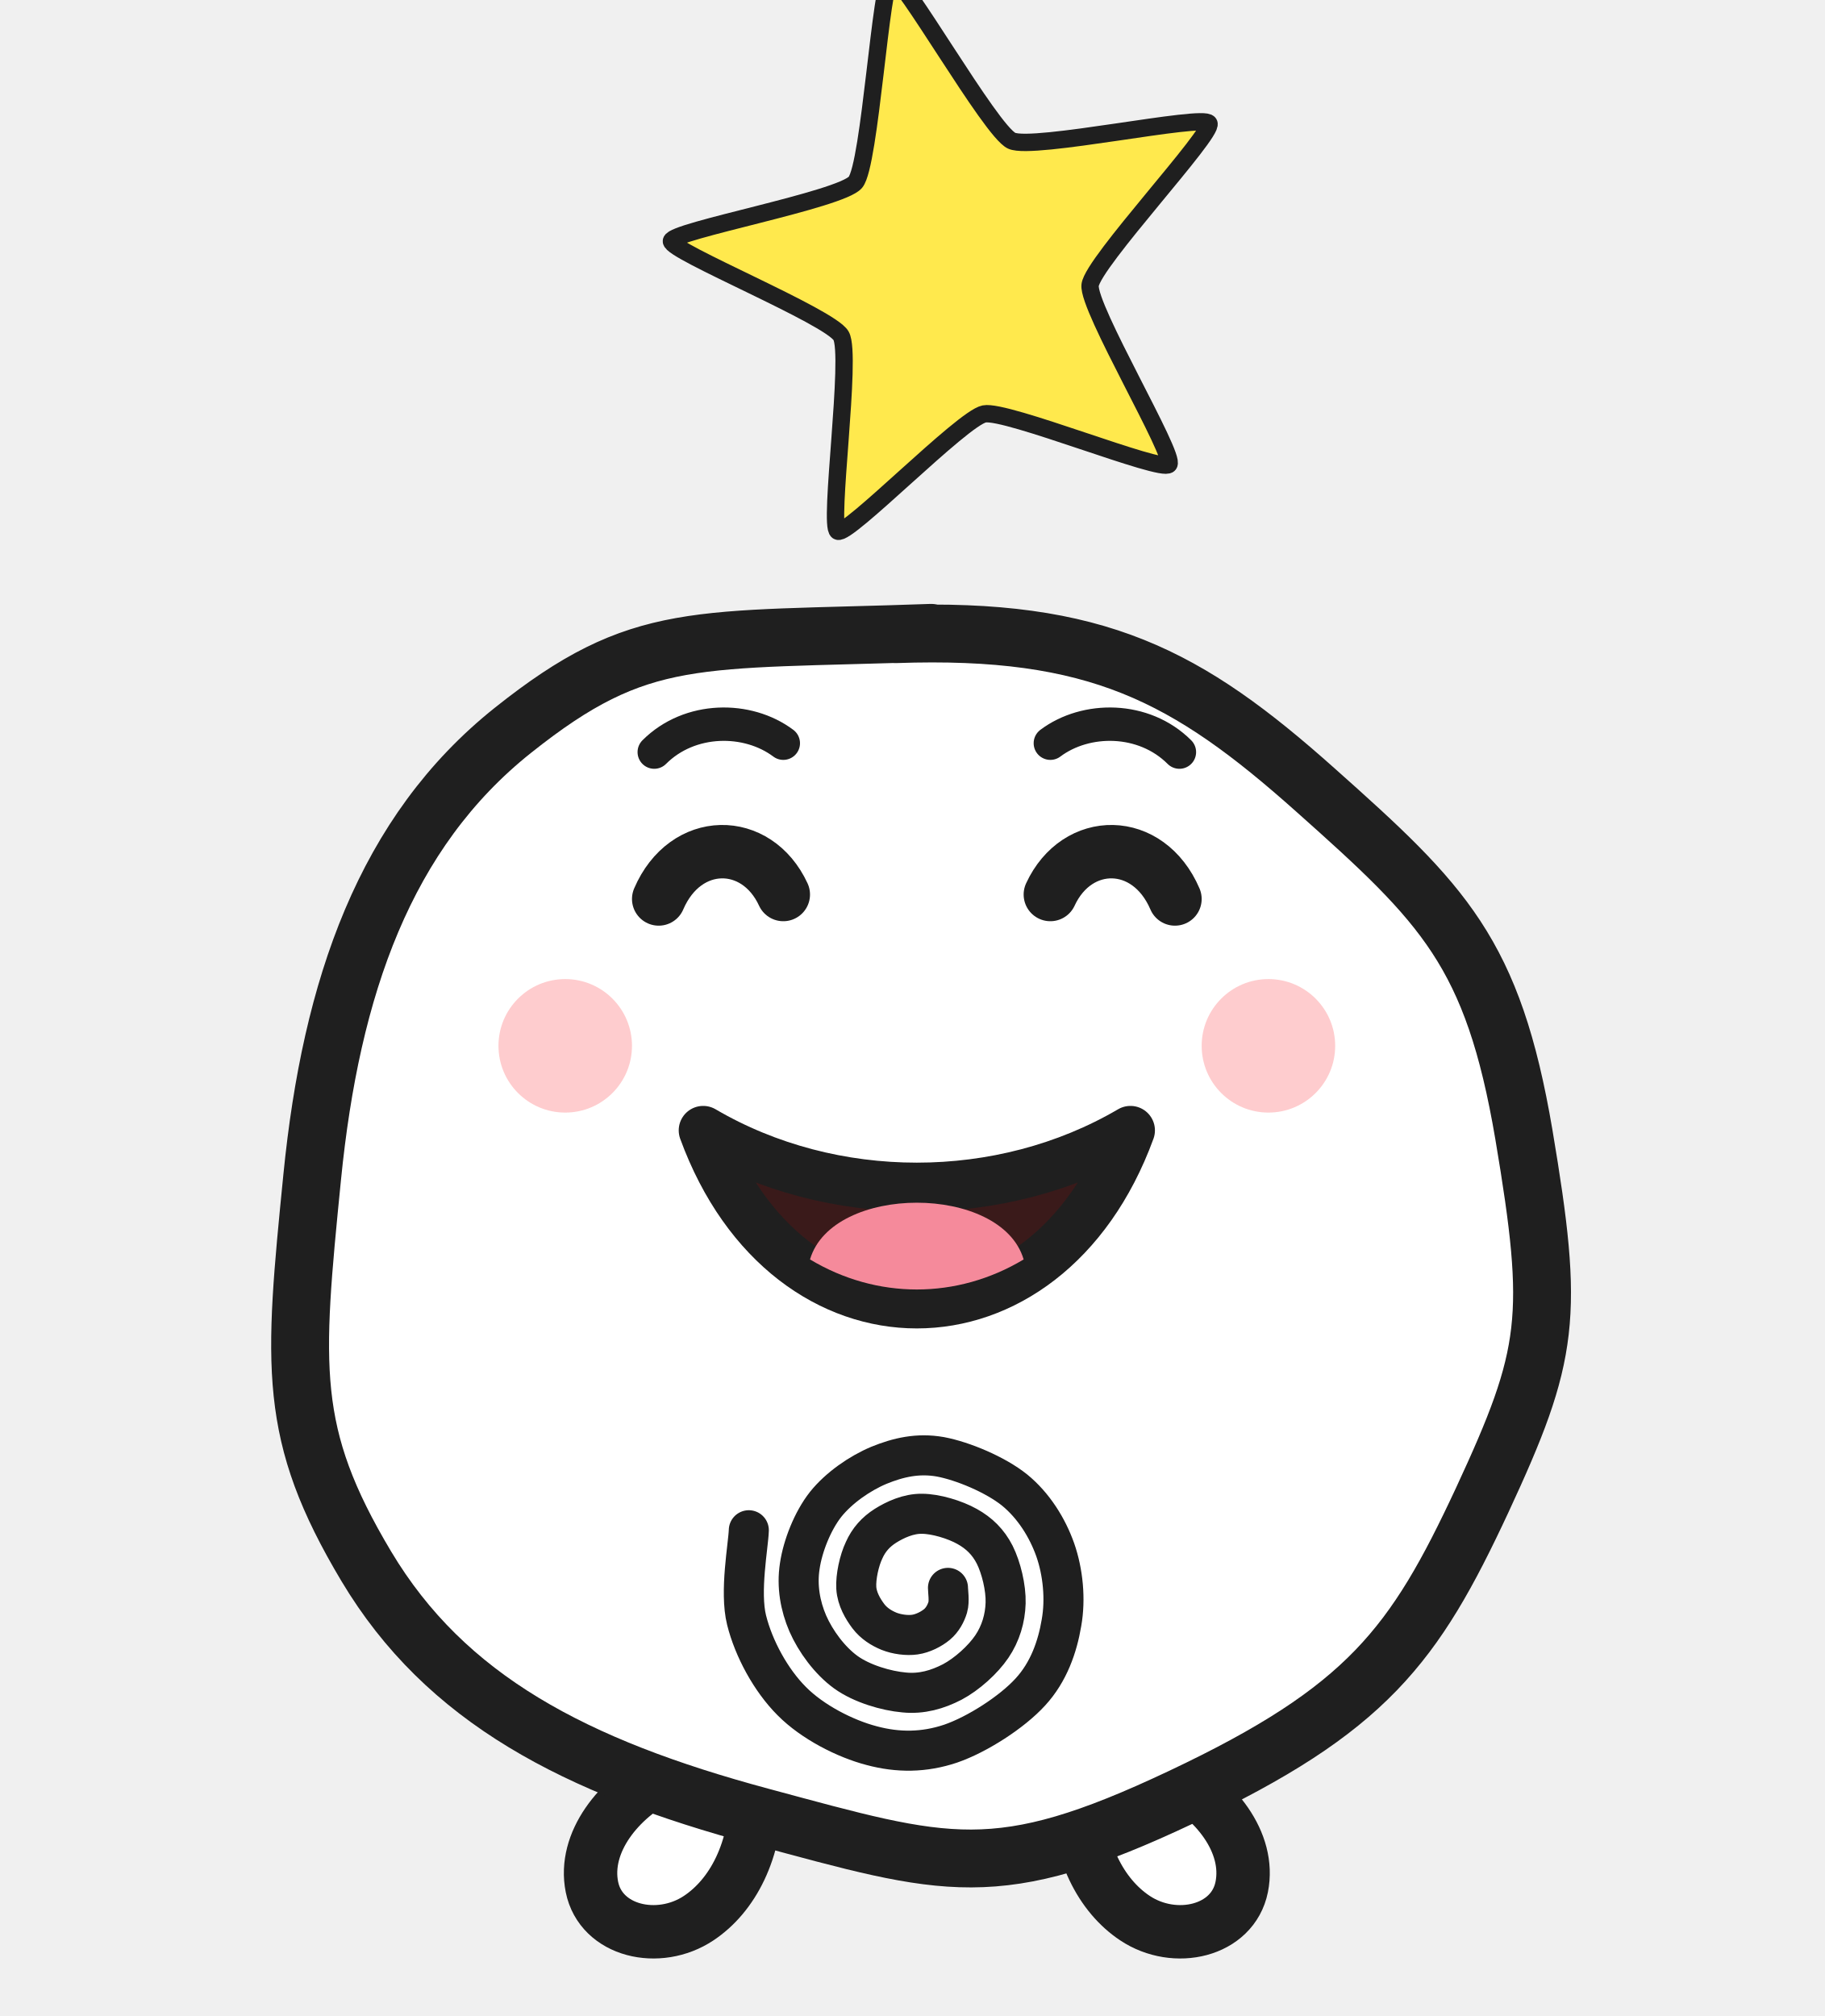
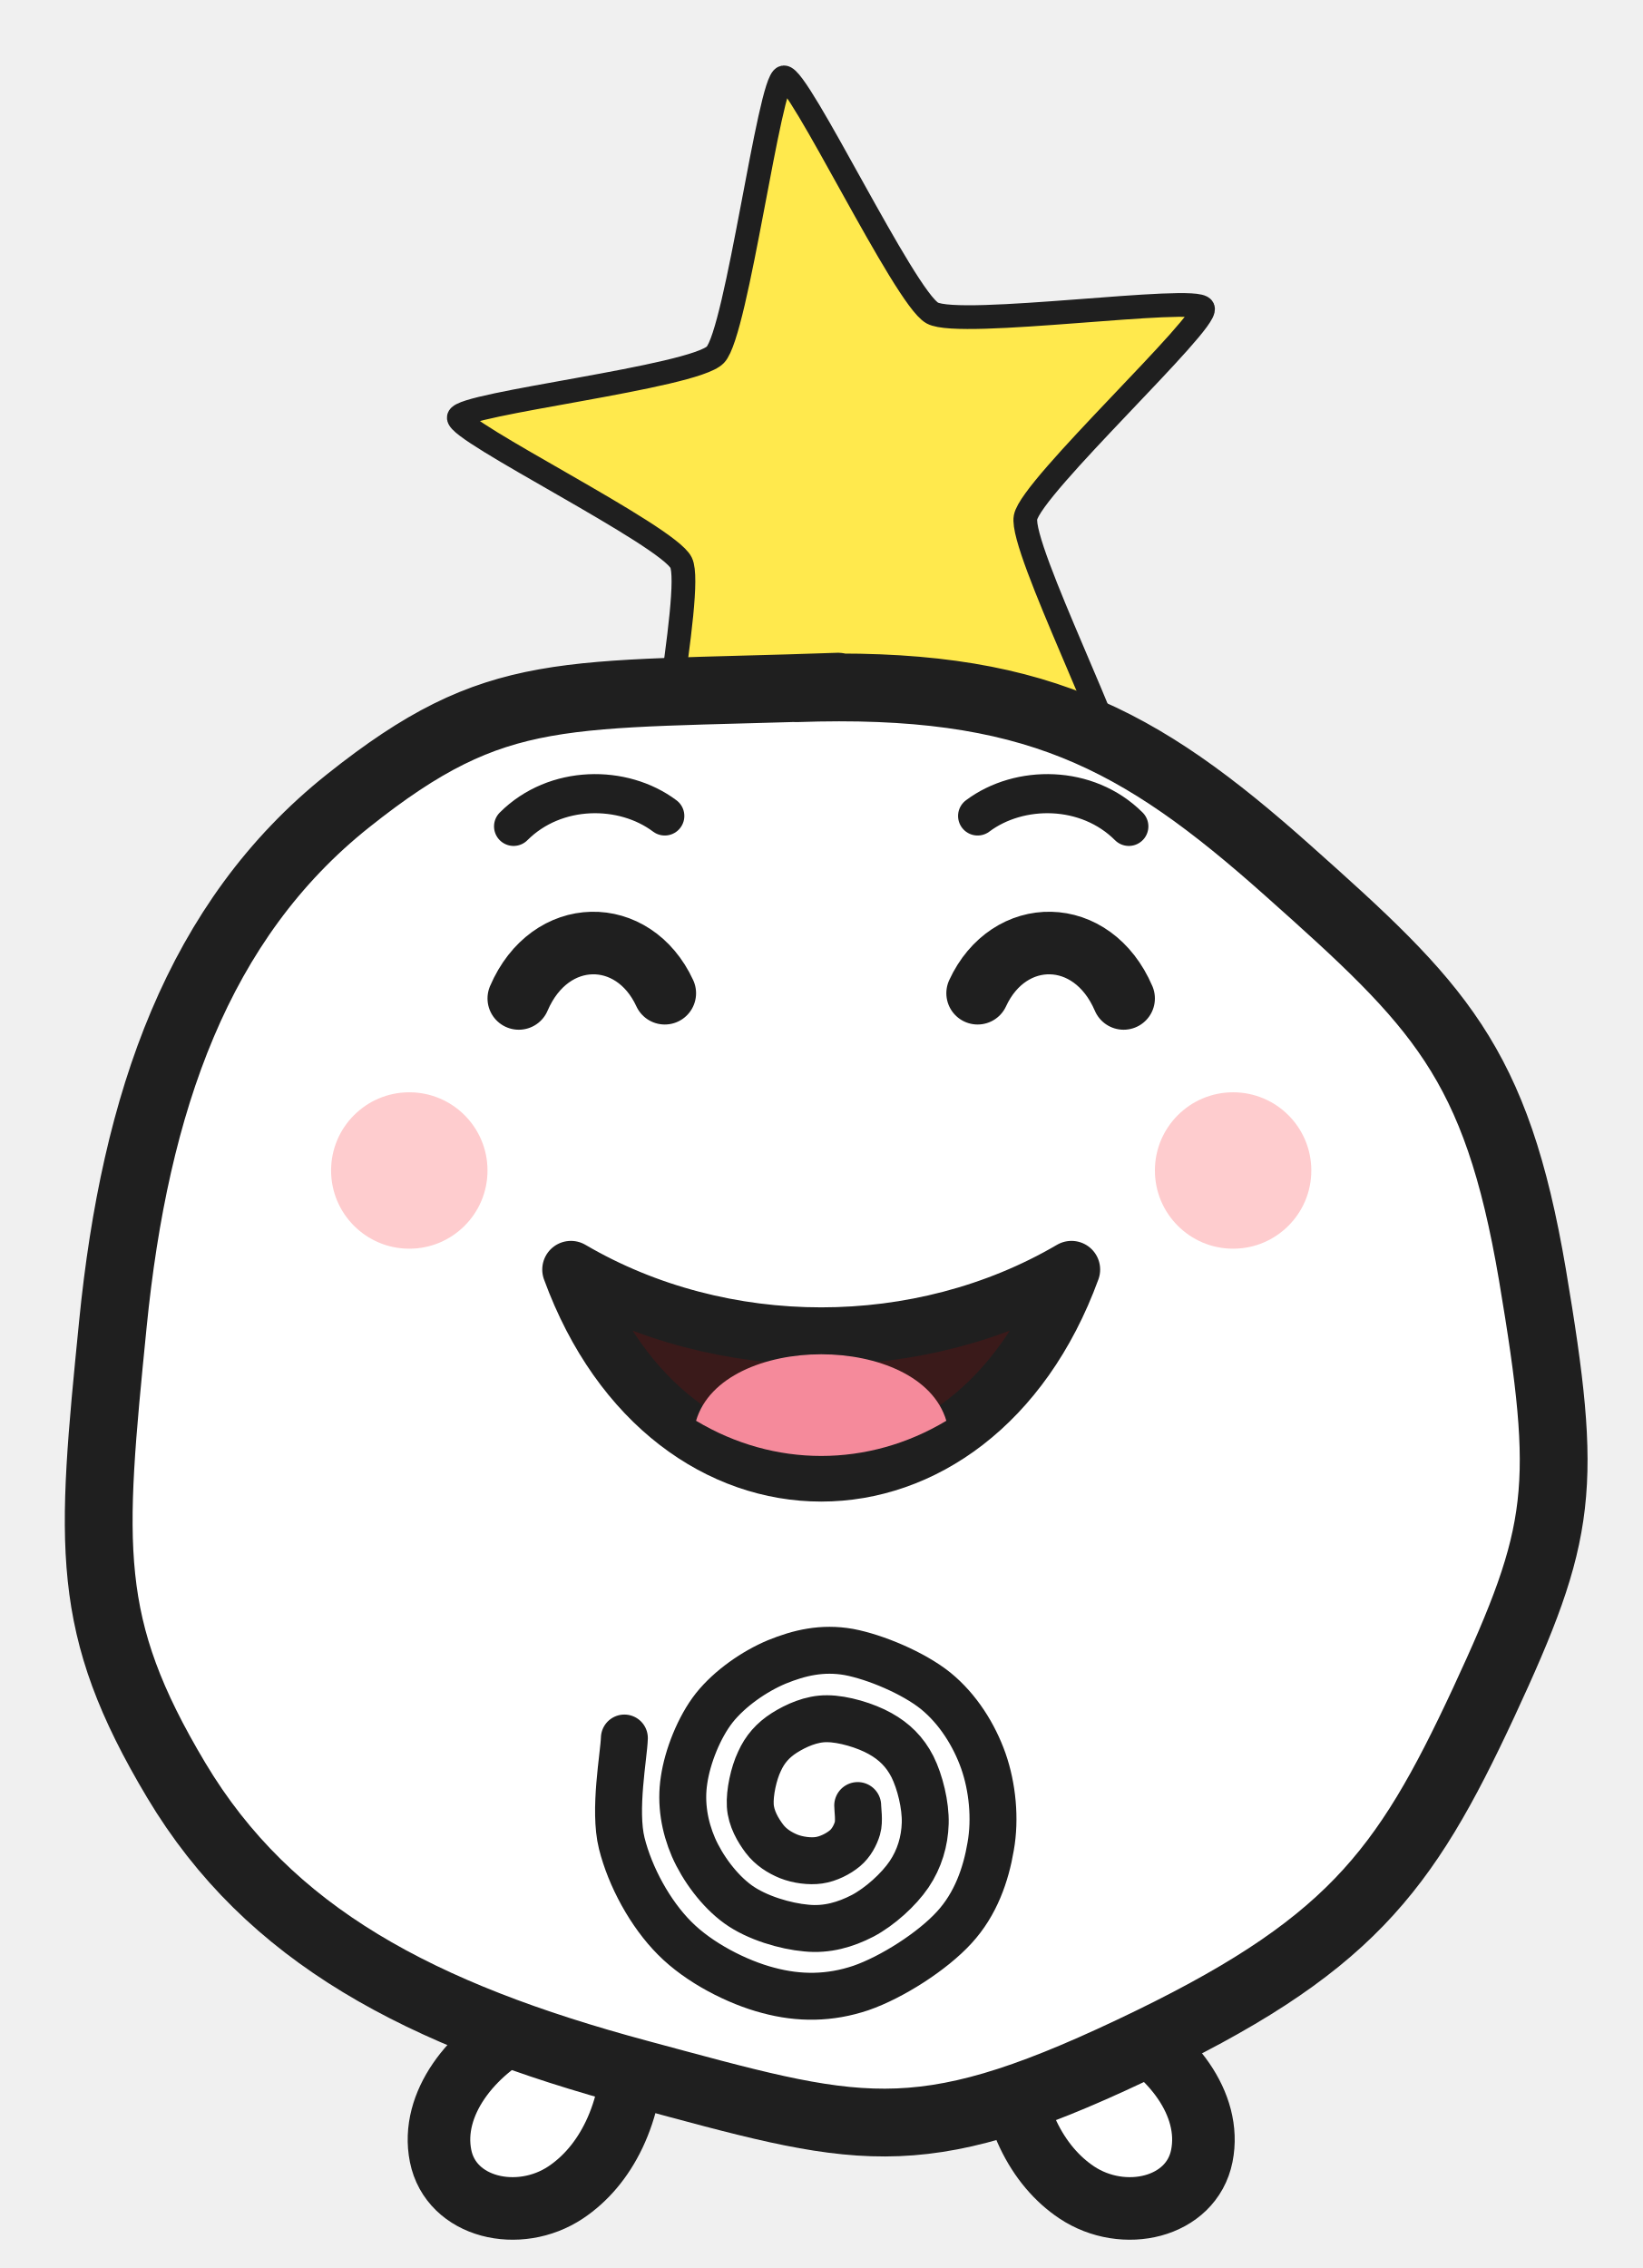
- <svg xmlns="http://www.w3.org/2000/svg" viewBox="88 -46 820 906" width="820" height="906">
-   <g transform="translate(516,62) rotate(-12) scale(0.3) translate(-507.5,-460)">
+ <svg xmlns="http://www.w3.org/2000/svg" viewBox="185 -25 630 870" width="630" height="870">
+   <g transform="translate(508,145) rotate(-8) scale(0.35) translate(-507.5,-460)">
    <g>
      <path d="M 500.0 54.1 C 516.1 53.3 597.3 311.6 625.3 332.5 C 653.3 353.5 915.0 352.9 919.7 368.6 C 924.3 384.4 706.3 536.0 695.3 568.5 C 684.3 600.9 767.8 845.3 754.8 855.7 C 741.8 866.0 533.7 724.6 500.0 724.3 C 466.3 723.9 261.4 861.1 249.0 850.5 C 236.6 839.9 324.9 597.0 314.6 565.2 C 304.4 533.4 90.9 388.3 95.5 373.6 C 100.1 358.9 356.6 366.0 383.5 344.7 C 410.5 323.4 483.9 54.9 500.0 54.1 Z" style="fill:#FFE94D;stroke:#1F1F1F;stroke-width:26;stroke-linecap:round;stroke-linejoin:round" />
    </g>
  </g>
  <g>
    <path d="M 386 752 C 366 762, 350 782, 354 802 C 358 822, 384 828, 402 816 C 417 806, 428 786, 428 758 Z" style="fill:#FFFFFF;stroke:#1F1F1F;stroke-width:24;stroke-linecap:round;stroke-linejoin:round" />
    <path d="M 614 752 C 634 762, 650 782, 646 802 C 642 822, 616 828, 598 816 C 583 806, 572 786, 572 758 Z" style="fill:#FFFFFF;stroke:#1F1F1F;stroke-width:24;stroke-linecap:round;stroke-linejoin:round" />
  </g>
  <g>
    <g style="fill:#FFFFFF;stroke:#1F1F1F;stroke-width:26;stroke-linecap:round;stroke-linejoin:round">
      <path d="M 490.4 239.0 C 581.0 235.8 621.6 257.7 679.2 309.1 C 736.8 360.4 758.9 382.0 772.8 463.9 C 786.6 545.9 784.5 562.6 754.1 628.1 C 723.6 693.6 702.3 722.2 618.9 761.6 C 535.6 801.0 513.5 792.9 429.9 770.4 C 346.3 747.9 288.2 717.5 252.6 657.9 C 217.0 598.3 219.8 568.3 228.3 482.9 C 236.8 397.6 261.0 328.0 318.5 282.2 C 376.0 236.4 399.9 242.2 506.4 238.4" style="fill:#FFFFFF" />
    </g>
    <g style="display:none;stroke:none">
      <path d="M 355 610 Q 410 580 465 610 L 465 745 Q 400 748 355 700 Z" style="fill:#F43934" />
      <path d="M 465 610 Q 515 585 550 610 L 550 745 L 465 745 Z" style="fill:#8ABFE9" />
      <path d="M 550 610 Q 615 580 650 610 L 650 700 Q 610 750 550 745 Z" style="fill:#FFE94D" />
    </g>
  </g>
  <g>
    <path d="M 382 292 C 398 276, 424 276, 440 288" style="fill:none;stroke:#1F1F1F;stroke-width:15;stroke-linecap:round" />
    <path d="M 618 292 C 602 276, 576 276, 560 288" style="fill:none;stroke:#1F1F1F;stroke-width:15;stroke-linecap:round" />
  </g>
  <g>
    <path d="M 384 358 C 396 330, 428 330, 440 356" style="fill:none;stroke:#1F1F1F;stroke-width:24;stroke-linecap:round" />
    <path d="M 560 356 C 572 330, 604 330, 616 358" style="fill:none;stroke:#1F1F1F;stroke-width:24;stroke-linecap:round" />
  </g>
  <g>
    <circle cx="342" cy="424" r="30" style="fill:#FD8F92;opacity:0.45" />
    <circle cx="658" cy="424" r="30" style="fill:#FD8F92;opacity:0.45" />
  </g>
  <g>
    <path d="M 404 462 C 442 566, 558 566, 596 462 C 538 496, 462 496, 404 462 Z" style="fill:#3A1A1A;stroke:#1F1F1F;stroke-width:22;stroke-linejoin:round;stroke-linecap:round" />
    <path d="M 452 520 C 462 486, 538 486, 548 520 C 518 538, 482 538, 452 520 Z" style="fill:#F58A9B" />
  </g>
  <g>
    <path d="M 514.0 667.6 C 514.0 669.1 514.7 673.6 513.9 676.3 C 513.1 679.0 511.5 682.0 509.1 684.0 C 506.6 686.1 502.7 688.1 499.1 688.6 C 495.6 689.1 491.0 688.5 487.5 687.1 C 484.1 685.7 480.7 683.6 478.2 680.3 C 475.8 677.1 473.1 672.6 472.8 667.6 C 472.5 662.7 474.1 655.3 476.3 650.7 C 478.4 646.0 481.5 642.5 485.9 639.7 C 490.2 637.0 496.2 634.2 502.3 634.3 C 508.4 634.3 517.1 636.9 522.6 640.0 C 528.0 643.0 532.1 647.0 535.0 652.7 C 537.9 658.5 540.1 667.5 539.9 674.4 C 539.7 681.3 537.7 688.1 533.7 694.0 C 529.7 699.9 522.5 706.4 515.9 709.9 C 509.3 713.3 502.2 715.4 494.3 714.6 C 486.3 713.9 475.3 710.7 468.1 705.5 C 460.9 700.3 454.5 691.6 451.0 683.6 C 447.6 675.7 446.0 666.8 447.4 657.8 C 448.7 648.9 453.1 637.6 459.0 630.1 C 465.0 622.6 474.4 616.1 483.0 612.5 C 491.6 609.0 500.4 606.9 510.6 608.7 C 520.7 610.6 535.3 616.7 543.9 623.6 C 552.5 630.6 558.7 640.6 562.2 650.5 C 565.7 660.5 566.9 672.7 565.0 683.3 C 563.2 694.0 559.3 705.4 551.0 714.4 C 542.7 723.5 527.1 733.5 515.2 737.6 C 503.3 741.6 491.6 741.7 479.7 738.5 C 467.8 735.4 453.1 727.9 443.8 718.5 C 434.4 709.1 426.7 694.9 423.5 682.1 C 420.3 669.3 424.3 648.4 424.5 641.7" style="fill:none;stroke:#1F1F1F;stroke-width:18;stroke-linecap:round;stroke-linejoin:round" />
  </g>
</svg>
